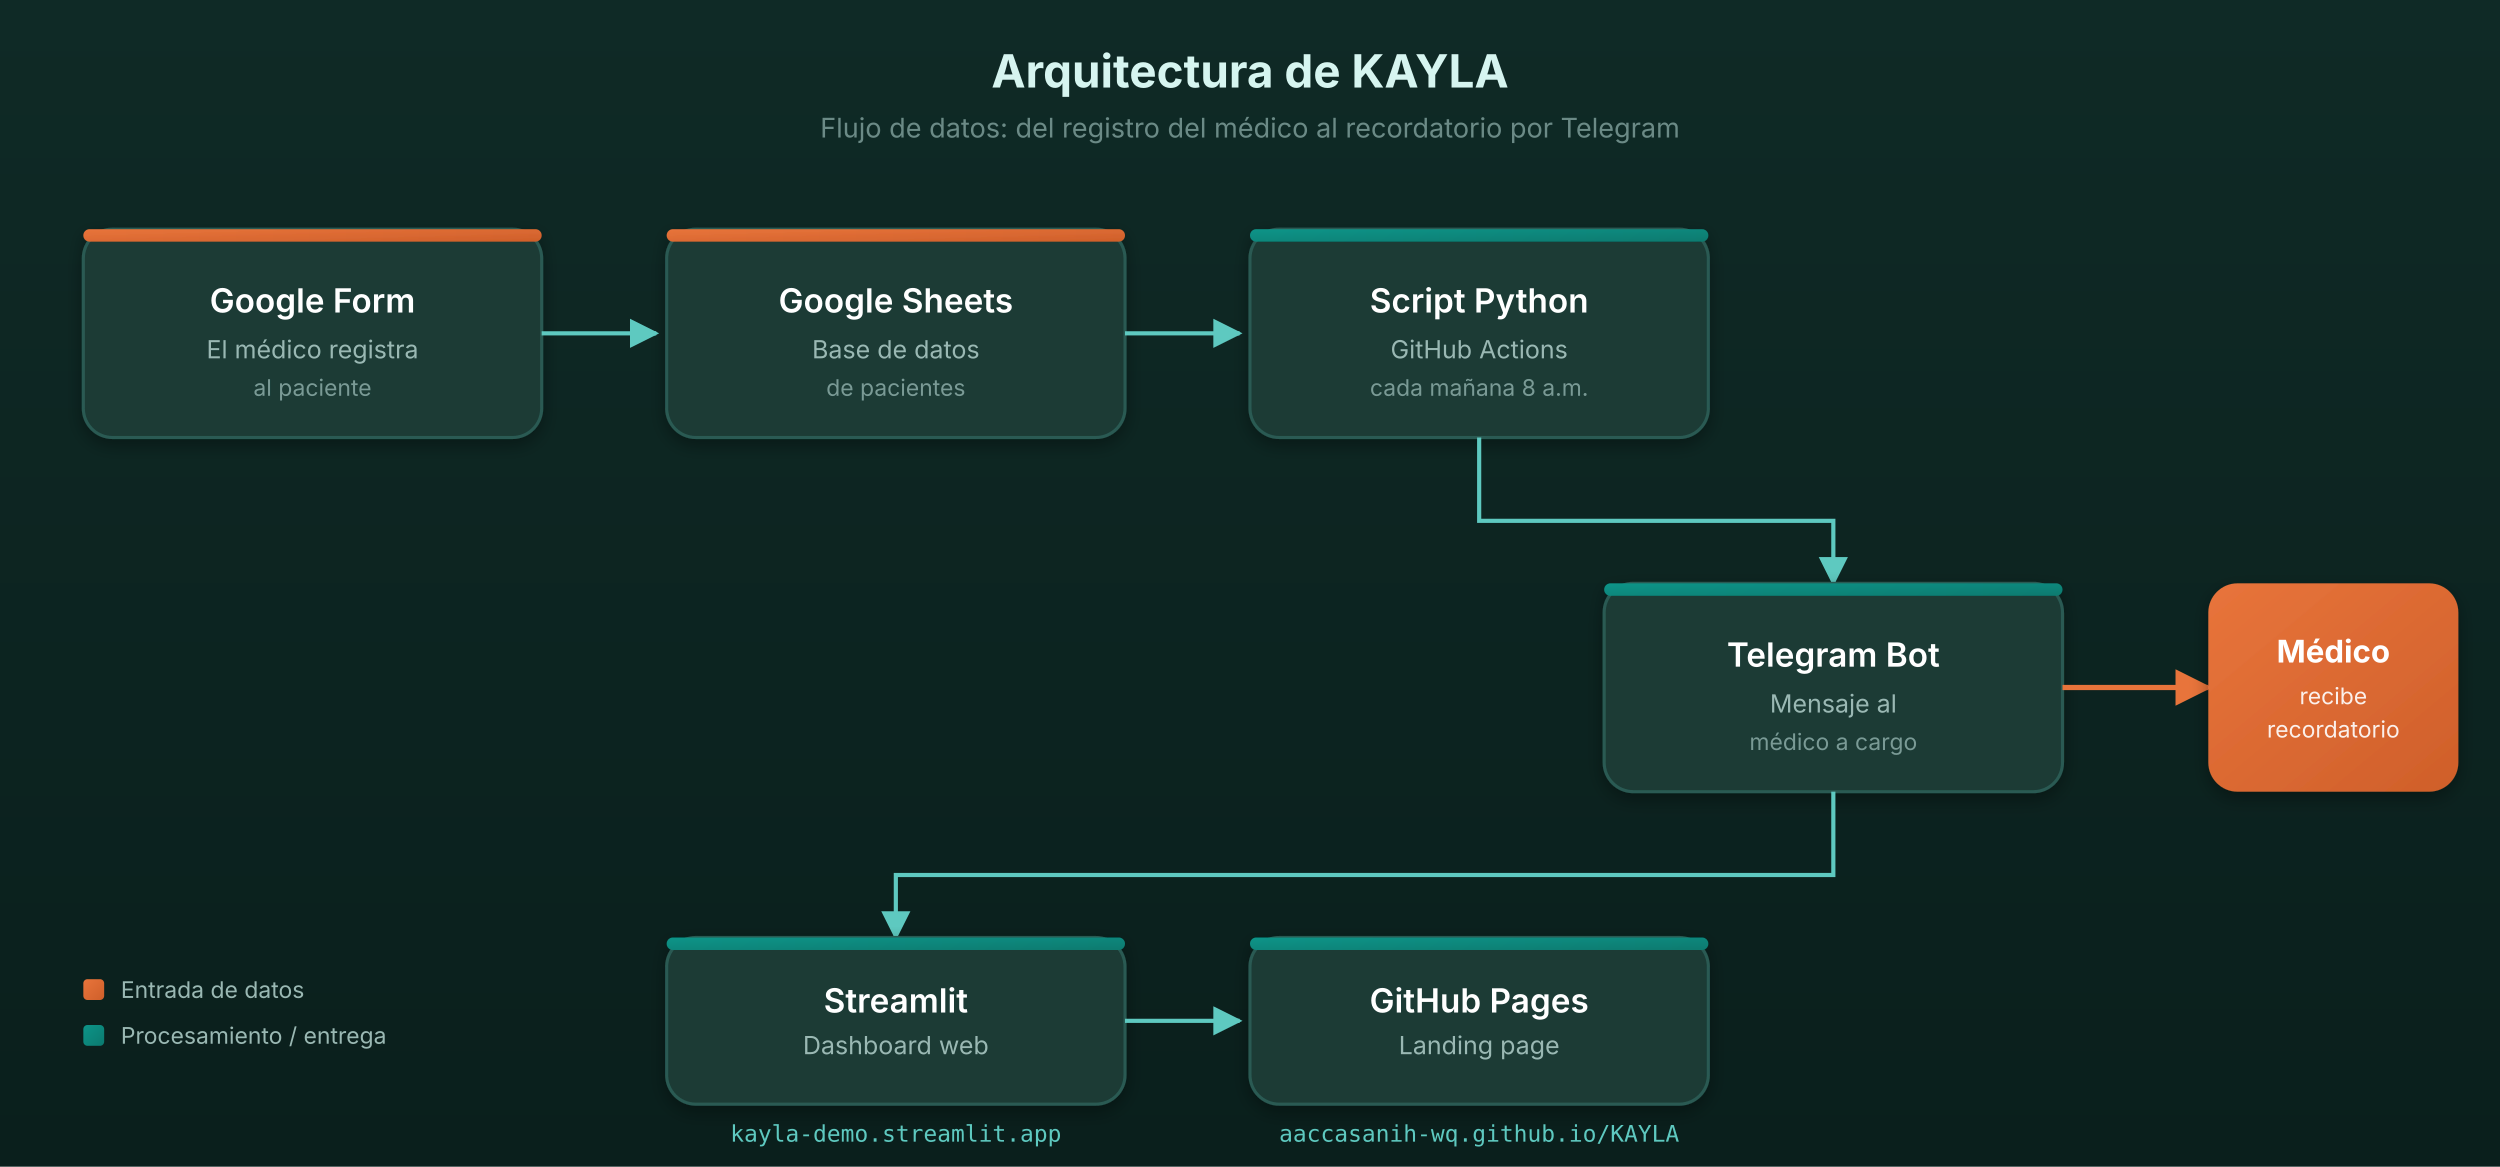
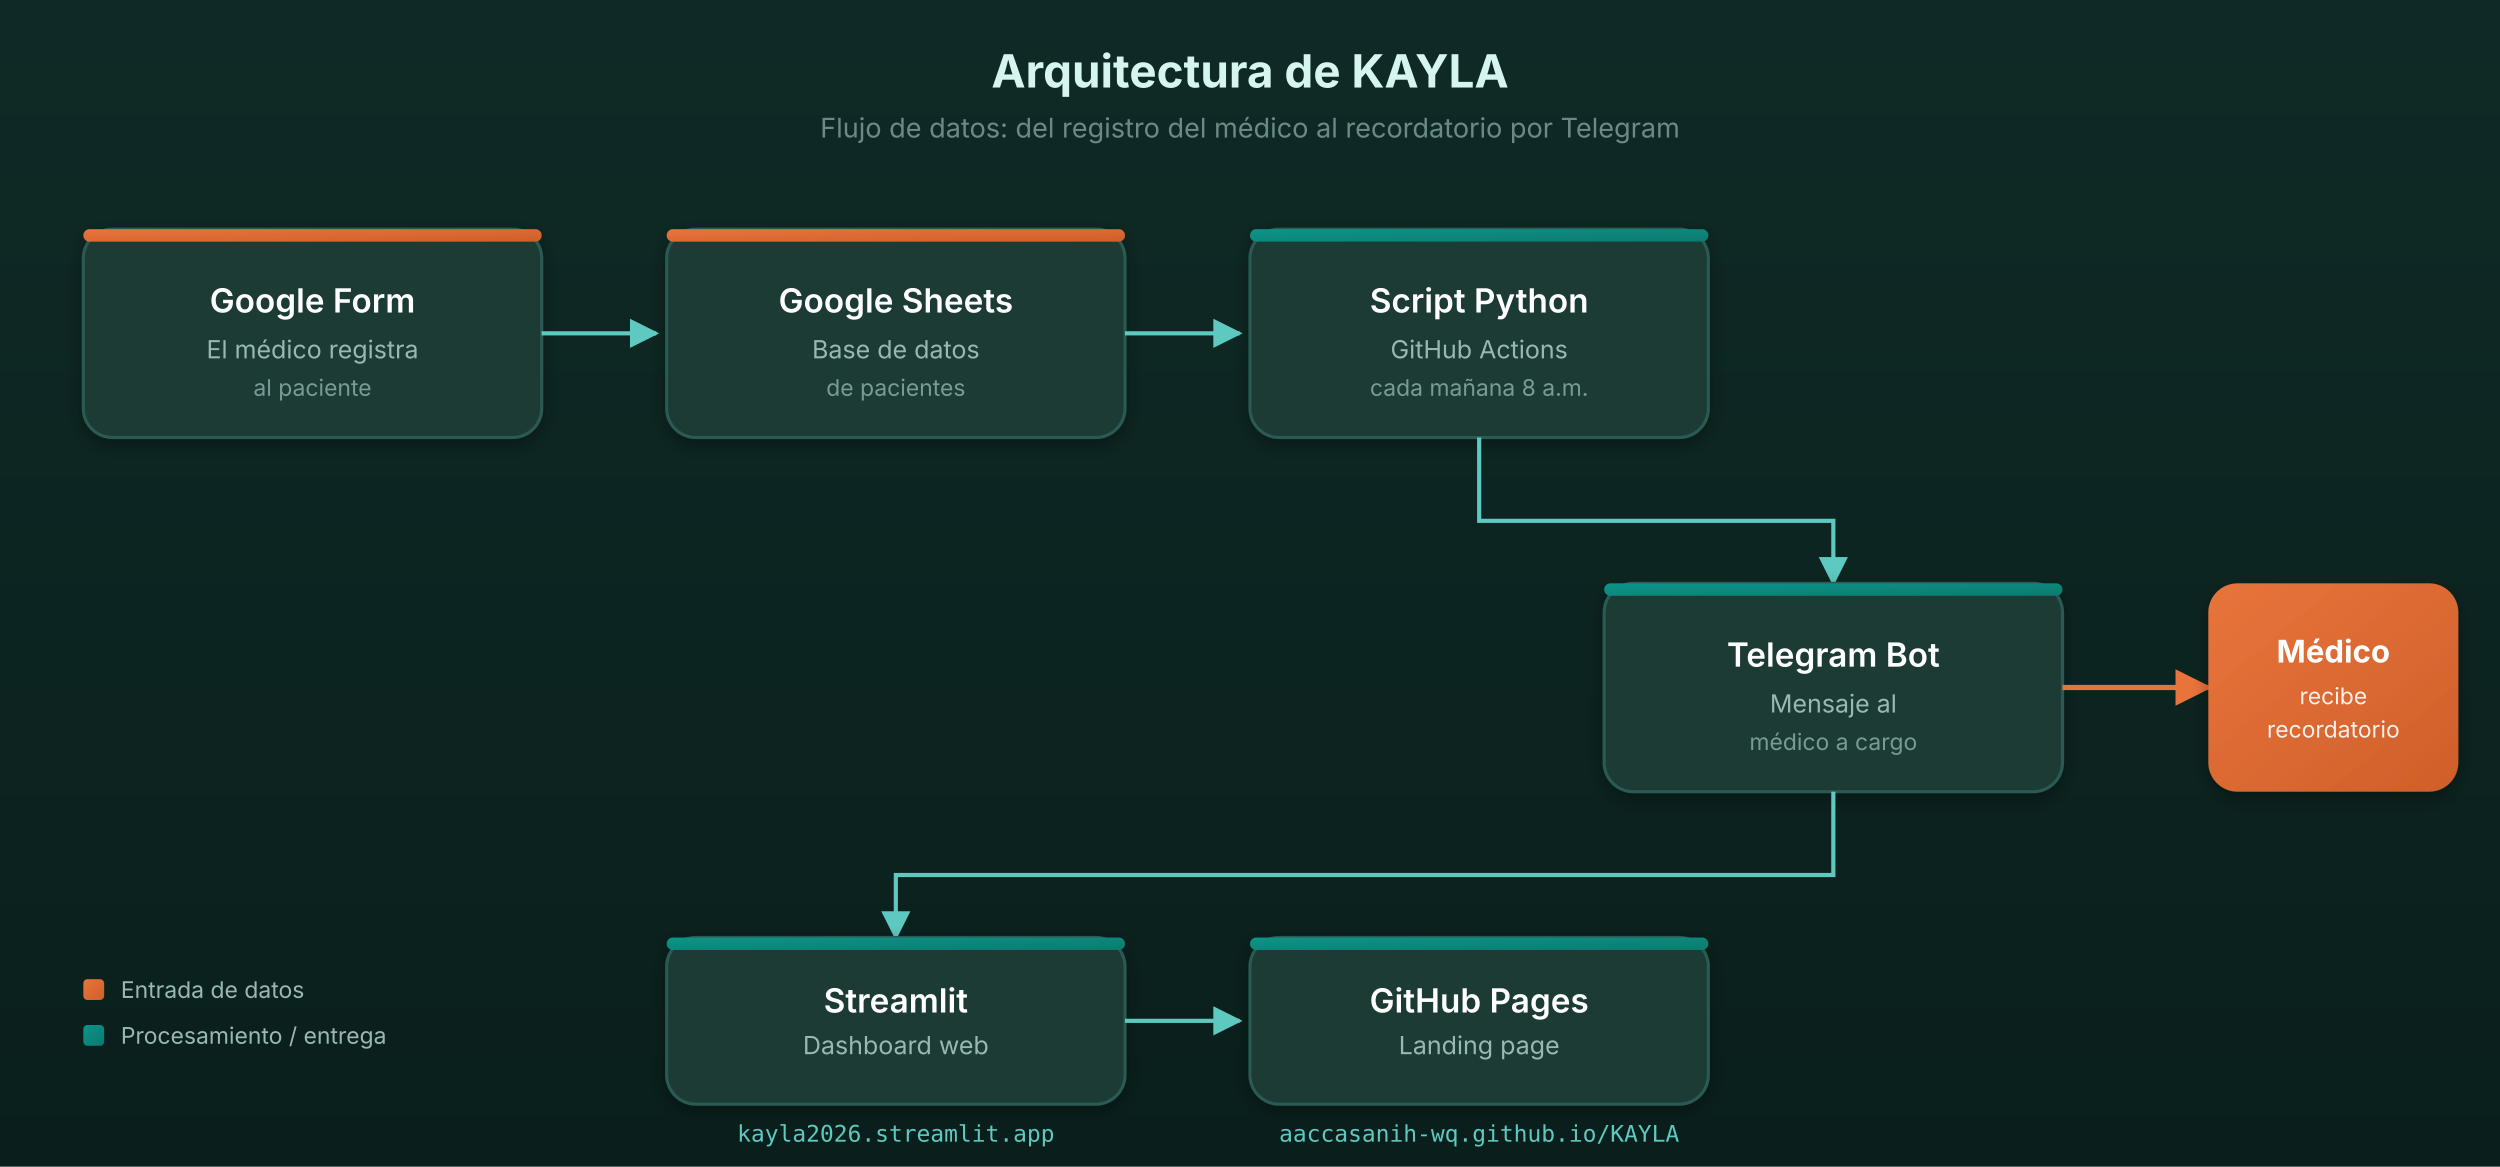
<svg xmlns="http://www.w3.org/2000/svg" viewBox="0 0 1200 560" font-family="Inter, -apple-system, 'Segoe UI', Roboto, sans-serif">
  <defs>
    <linearGradient id="bg" x1="0" y1="0" x2="0" y2="1">
      <stop offset="0" stop-color="#0f2a26" />
      <stop offset="1" stop-color="#0a1f1c" />
    </linearGradient>
    <linearGradient id="teal" x1="0" y1="0" x2="1" y2="1">
      <stop offset="0" stop-color="#0d9488" />
      <stop offset="1" stop-color="#0b7a6f" />
    </linearGradient>
    <linearGradient id="accent" x1="0" y1="0" x2="1" y2="1">
      <stop offset="0" stop-color="#e8743b" />
      <stop offset="1" stop-color="#cf5f2a" />
    </linearGradient>
    <marker id="arrow" viewBox="0 0 10 10" refX="9" refY="5" markerWidth="7" markerHeight="7" orient="auto">
      <path d="M0,0 L10,5 L0,10 z" fill="#5ec9c0" />
    </marker>
    <marker id="arrowAccent" viewBox="0 0 10 10" refX="9" refY="5" markerWidth="7" markerHeight="7" orient="auto">
      <path d="M0,0 L10,5 L0,10 z" fill="#e8743b" />
    </marker>
    <filter id="shadow" x="-10%" y="-10%" width="130%" height="130%">
      <feGaussianBlur in="SourceAlpha" stdDeviation="4" />
      <feOffset dx="0" dy="3" />
      <feComponentTransfer>
        <feFuncA type="linear" slope="0.35" />
      </feComponentTransfer>
      <feMerge>
        <feMergeNode />
        <feMergeNode in="SourceGraphic" />
      </feMerge>
    </filter>
  </defs>
  <rect width="1200" height="560" fill="url(#bg)" />
  <text x="600" y="42" text-anchor="middle" fill="#d6f5f0" font-size="22" font-weight="700">Arquitectura de KAYLA</text>
  <text x="600" y="66" text-anchor="middle" fill="#6b8a86" font-size="13">Flujo de datos: del registro del médico al recordatorio por Telegram</text>
  <g filter="url(#shadow)">
    <rect x="40" y="110" width="220" height="100" rx="14" fill="#1a3a35" stroke="#2a5a52" stroke-width="1.5" />
    <rect x="40" y="110" width="220" height="6" rx="3" fill="url(#accent)" />
    <text x="150" y="150" text-anchor="middle" fill="#fff" font-size="16" font-weight="600">Google Form</text>
    <text x="150" y="172" text-anchor="middle" fill="#9ab8b3" font-size="12">El médico registra</text>
    <text x="150" y="190" text-anchor="middle" fill="#7a9a95" font-size="11">al paciente</text>
  </g>
  <g filter="url(#shadow)">
    <rect x="320" y="110" width="220" height="100" rx="14" fill="#1a3a35" stroke="#2a5a52" stroke-width="1.5" />
    <rect x="320" y="110" width="220" height="6" rx="3" fill="url(#accent)" />
    <text x="430" y="150" text-anchor="middle" fill="#fff" font-size="16" font-weight="600">Google Sheets</text>
    <text x="430" y="172" text-anchor="middle" fill="#9ab8b3" font-size="12">Base de datos</text>
    <text x="430" y="190" text-anchor="middle" fill="#7a9a95" font-size="11">de pacientes</text>
  </g>
  <g filter="url(#shadow)">
    <rect x="600" y="110" width="220" height="100" rx="14" fill="#1a3a35" stroke="#2a5a52" stroke-width="1.5" />
    <rect x="600" y="110" width="220" height="6" rx="3" fill="url(#teal)" />
    <text x="710" y="150" text-anchor="middle" fill="#fff" font-size="16" font-weight="600">Script Python</text>
    <text x="710" y="172" text-anchor="middle" fill="#9ab8b3" font-size="12">GitHub Actions</text>
    <text x="710" y="190" text-anchor="middle" fill="#7a9a95" font-size="11">cada mañana 8 a.m.</text>
  </g>
  <line x1="260" y1="160" x2="315" y2="160" stroke="#5ec9c0" stroke-width="2" marker-end="url(#arrow)" />
  <line x1="540" y1="160" x2="595" y2="160" stroke="#5ec9c0" stroke-width="2" marker-end="url(#arrow)" />
  <path d="M 710 210 L 710 250 L 880 250 L 880 280" fill="none" stroke="#5ec9c0" stroke-width="2" marker-end="url(#arrow)" />
  <g filter="url(#shadow)">
    <rect x="770" y="280" width="220" height="100" rx="14" fill="#1a3a35" stroke="#2a5a52" stroke-width="1.5" />
    <rect x="770" y="280" width="220" height="6" rx="3" fill="url(#teal)" />
    <text x="880" y="320" text-anchor="middle" fill="#fff" font-size="16" font-weight="600">Telegram Bot</text>
    <text x="880" y="342" text-anchor="middle" fill="#9ab8b3" font-size="12">Mensaje al</text>
    <text x="880" y="360" text-anchor="middle" fill="#7a9a95" font-size="11">médico a cargo</text>
  </g>
  <line x1="990" y1="330" x2="1060" y2="330" stroke="#e8743b" stroke-width="2.5" marker-end="url(#arrowAccent)" />
  <g filter="url(#shadow)">
    <rect x="1060" y="280" width="120" height="100" rx="14" fill="url(#accent)" />
    <text x="1120" y="318" text-anchor="middle" fill="#fff" font-size="15" font-weight="700">Médico</text>
    <text x="1120" y="338" text-anchor="middle" fill="#fff" font-size="11" opacity="0.9">recibe</text>
    <text x="1120" y="354" text-anchor="middle" fill="#fff" font-size="11" opacity="0.9">recordatorio</text>
  </g>
  <path d="M 880 380 L 880 420 L 430 420 L 430 450" fill="none" stroke="#5ec9c0" stroke-width="2" marker-end="url(#arrow)" />
  <g filter="url(#shadow)">
    <rect x="320" y="450" width="220" height="80" rx="14" fill="#1a3a35" stroke="#2a5a52" stroke-width="1.5" />
    <rect x="320" y="450" width="220" height="6" rx="3" fill="url(#teal)" />
    <text x="430" y="486" text-anchor="middle" fill="#fff" font-size="16" font-weight="600">Streamlit</text>
    <text x="430" y="506" text-anchor="middle" fill="#9ab8b3" font-size="12">Dashboard web</text>
  </g>
  <g filter="url(#shadow)">
    <rect x="600" y="450" width="220" height="80" rx="14" fill="#1a3a35" stroke="#2a5a52" stroke-width="1.5" />
    <rect x="600" y="450" width="220" height="6" rx="3" fill="url(#teal)" />
    <text x="710" y="486" text-anchor="middle" fill="#fff" font-size="16" font-weight="600">GitHub Pages</text>
    <text x="710" y="506" text-anchor="middle" fill="#9ab8b3" font-size="12">Landing page</text>
  </g>
  <line x1="540" y1="490" x2="595" y2="490" stroke="#5ec9c0" stroke-width="2" marker-end="url(#arrow)" />
  <g transform="translate(40, 470)">
    <rect x="0" y="0" width="10" height="10" rx="2" fill="url(#accent)" />
    <text x="18" y="9" fill="#9ab8b3" font-size="11">Entrada de datos</text>
    <rect x="0" y="22" width="10" height="10" rx="2" fill="url(#teal)" />
    <text x="18" y="31" fill="#9ab8b3" font-size="11">Procesamiento / entrega</text>
  </g>
-   <text x="430" y="548" text-anchor="middle" fill="#5ec9c0" font-size="11" font-family="monospace">kayla-demo.streamlit.app</text>
+   <text x="430" y="548" text-anchor="middle" fill="#5ec9c0" font-size="11" font-family="monospace">kayla2026.streamlit.app</text>
  <text x="710" y="548" text-anchor="middle" fill="#5ec9c0" font-size="11" font-family="monospace">aaccasanih-wq.github.io/KAYLA</text>
</svg>
